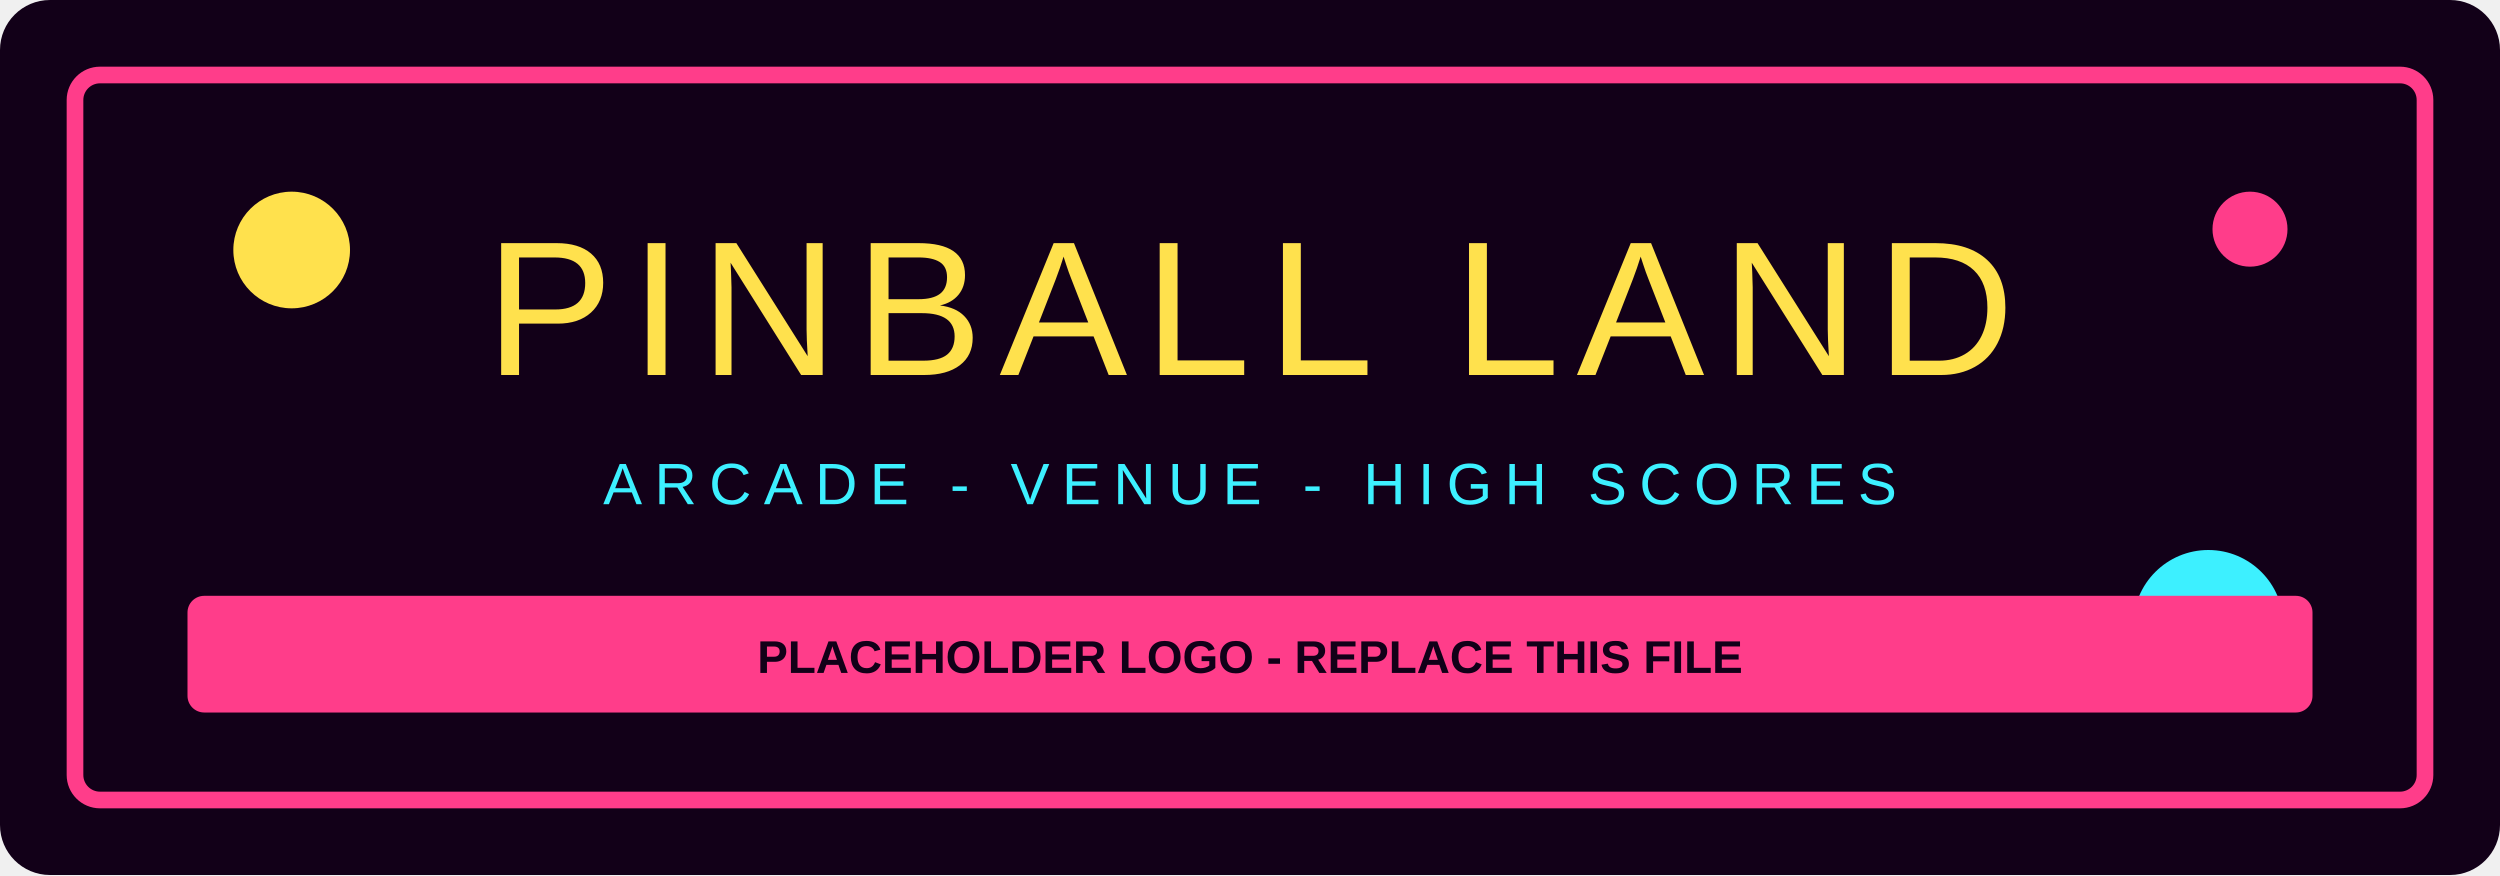
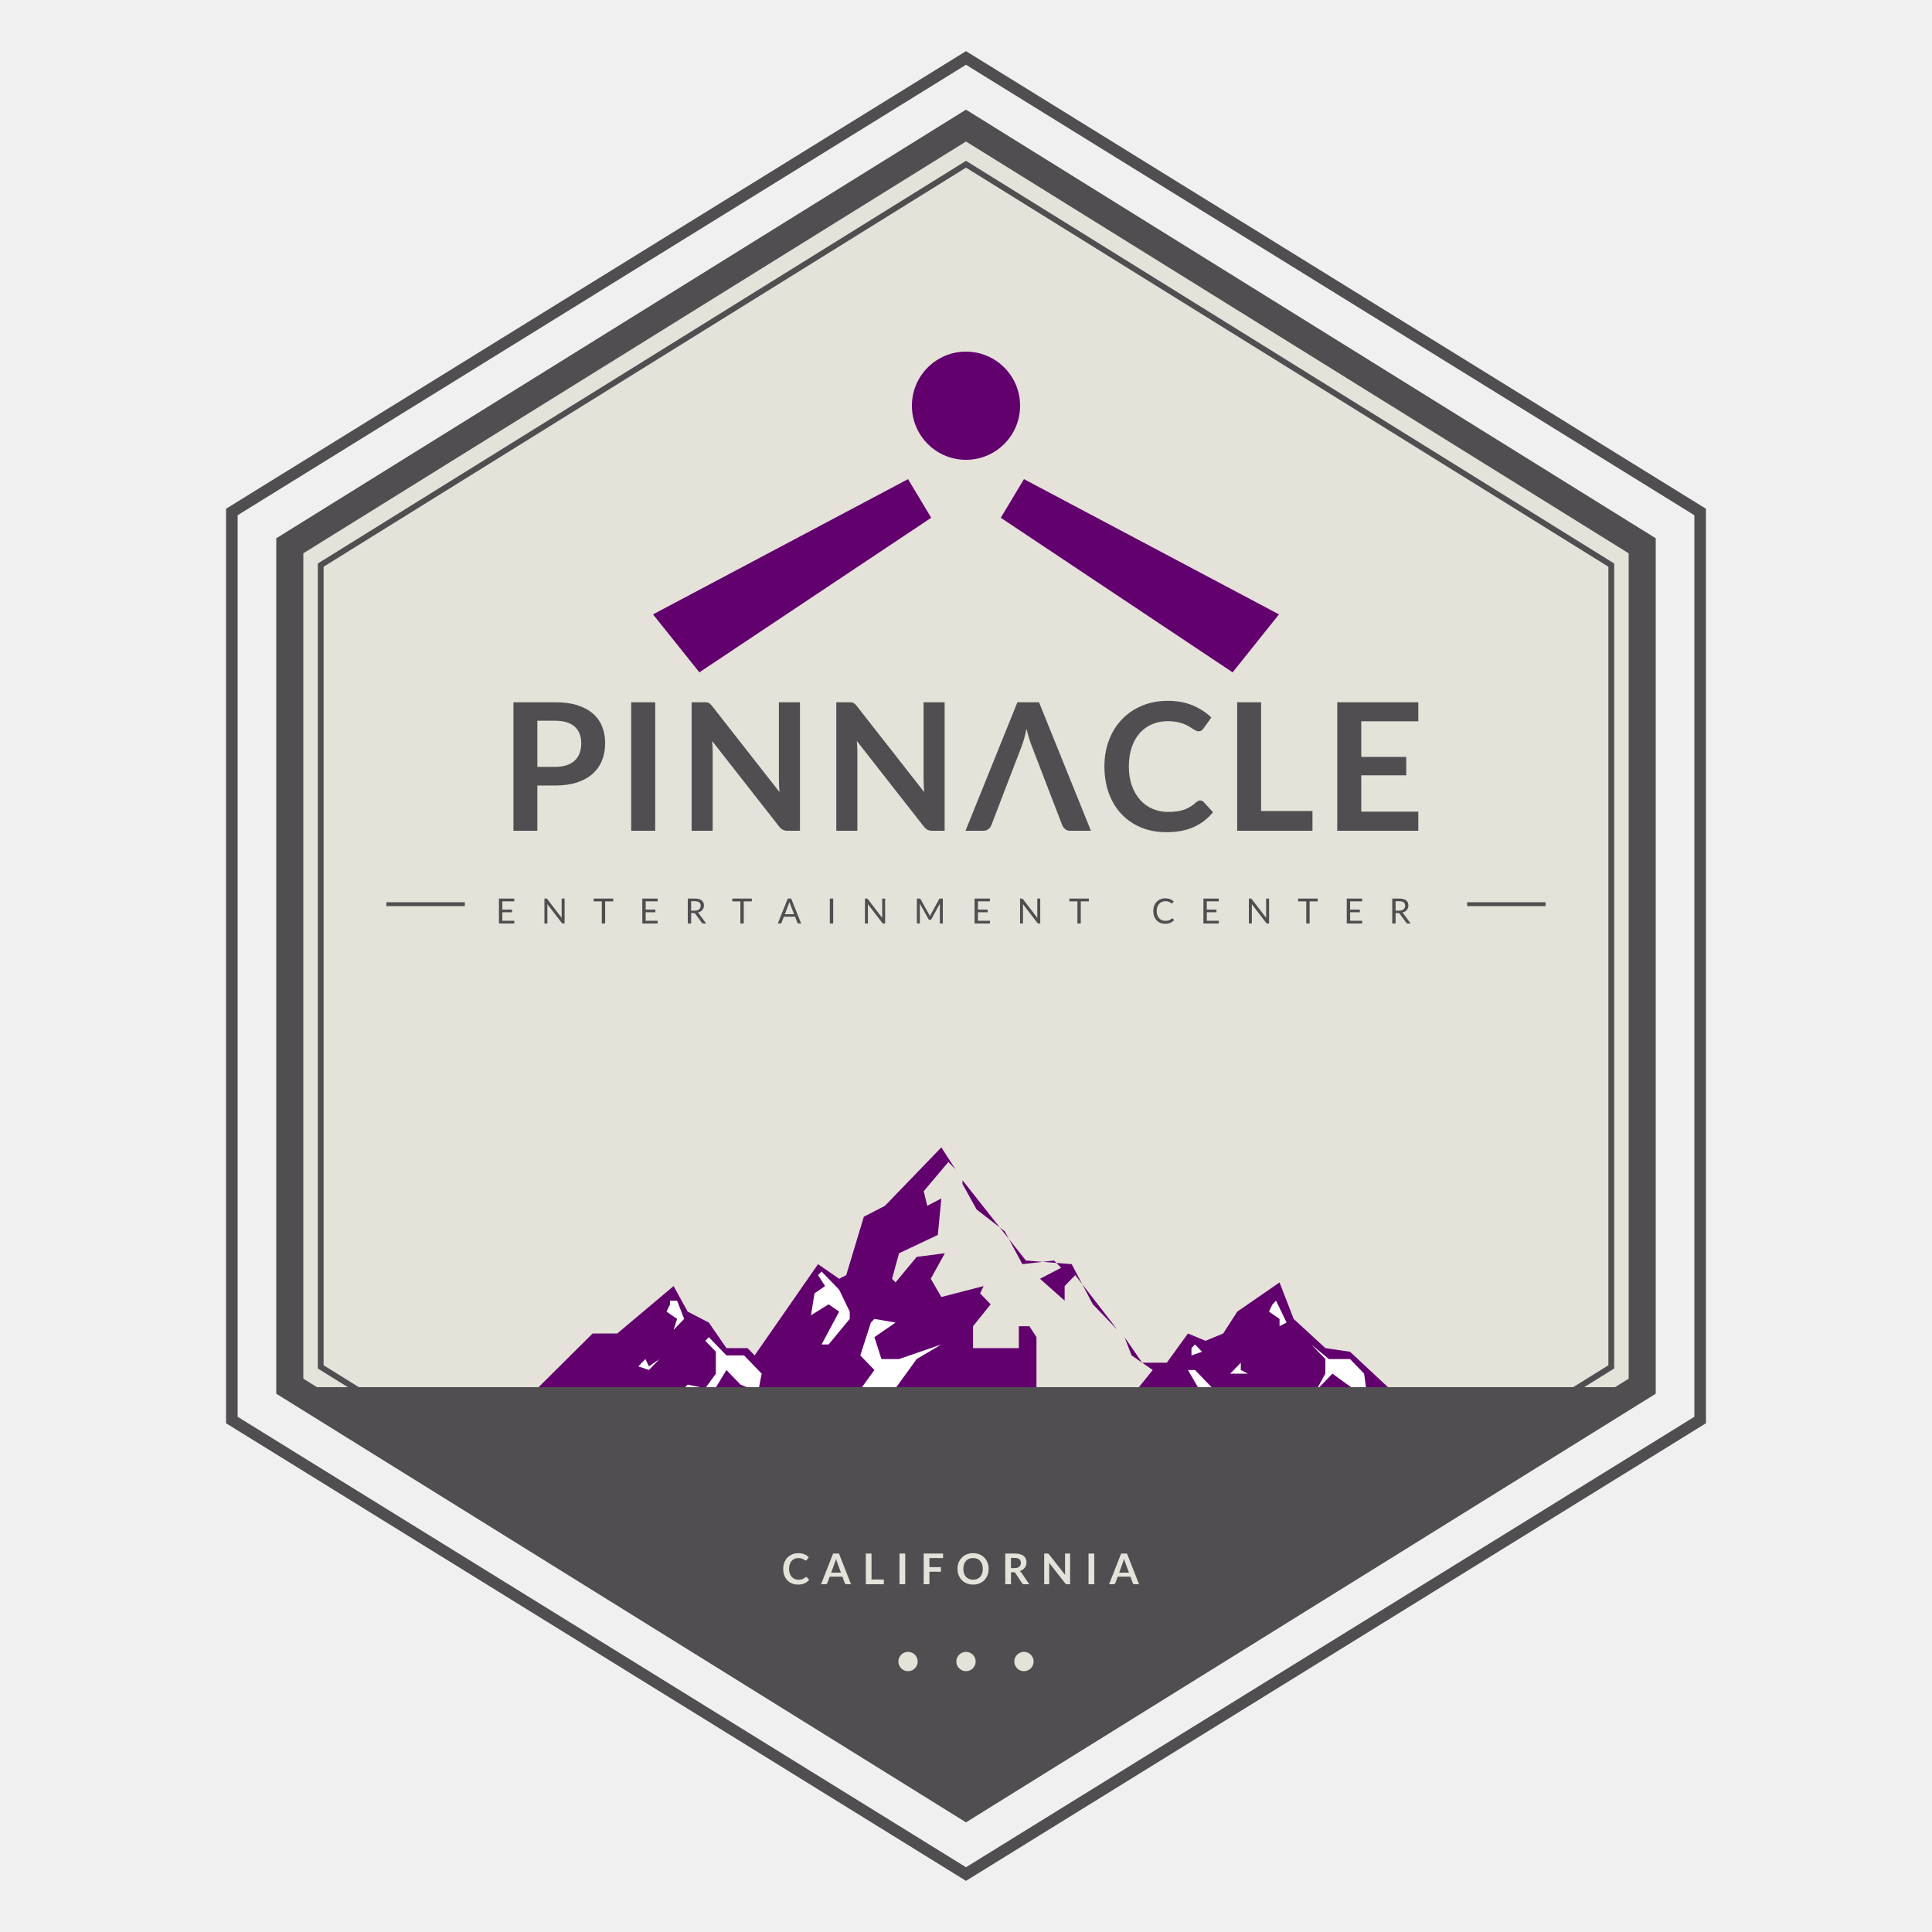
- <svg xmlns="http://www.w3.org/2000/svg" width="1200" height="420" viewBox="0 0 1200 420" role="img" aria-label="Pinball Land placeholder logo">
-   <rect width="1200" height="420" rx="24" fill="#120018" />
-   <rect x="36" y="36" width="1128" height="348" rx="12" fill="none" stroke="#ff3d8a" stroke-width="8" />
-   <circle cx="140" cy="120" r="28" fill="#ffe14d" />
-   <circle cx="1060" cy="300" r="36" fill="#3df0ff" />
-   <circle cx="1080" cy="110" r="18" fill="#ff3d8a" />
-   <text x="600" y="180" text-anchor="middle" fill="#ffe14d" font-family="Impact, 'Arial Black', Arial, sans-serif" font-size="92" letter-spacing="8">PINBALL LAND</text>
-   <text x="600" y="242" text-anchor="middle" fill="#3df0ff" font-family="Arial, Helvetica, sans-serif" font-size="28" letter-spacing="6">ARCADE - VENUE - HIGH SCORES</text>
-   <rect x="90" y="286" width="1020" height="56" rx="8" fill="#ff3d8a" />
-   <text x="600" y="323" text-anchor="middle" fill="#120018" font-family="Arial, Helvetica, sans-serif" font-size="22" font-weight="700">PLACEHOLDER LOGO - REPLACE THIS FILE</text>
+ <svg xmlns="http://www.w3.org/2000/svg" width="1000" height="1000" viewBox="0 0 1000 1000" role="img" aria-label="Pinnacle Entertainment Center California">
+   <polygon points="500.00,30.00 880.00,265.00 880.00,735.00 500.00,970.00 120.00,735.00 120.00,265.00" fill="none" stroke="#504E50" stroke-width="6" />
+   <polygon points="500.00,65.00 850.00,282.50 850.00,717.50 500.00,935.00 150.00,717.50 150.00,282.50" fill="#E5E2DA" stroke="#504E50" stroke-width="14" />
+   <polygon points="500.00,85.00 834.00,292.50 834.00,707.50 500.00,915.00 166.00,707.50 166.00,292.50" fill="#E5E2DA" stroke="#504E50" stroke-width="3" />
+   <circle cx="500" cy="210" r="28" fill="#62006E" />
+   <g fill="#62006E">
+     <path d="M338 318 L470 248 L482 268 L362 348 Z" />
+     <path d="M662 318 L530 248 L518 268 L638 348 Z" />
+   </g>
+   <g transform="translate(258.35 0)">
+     <path fill="#504E50" d="M29.026 396.926Q32.43 396.926 34.96 396.075Q37.49 395.224 39.169 393.637Q40.848 392.05 41.676 389.773Q42.504 387.496 42.504 384.69Q42.504 382.022 41.676 379.86Q40.848 377.698 39.192 376.18Q37.536 374.662 35.006 373.857Q32.476 373.052 29.026 373.052H19.78V396.926ZM29.026 363.484Q35.696 363.484 40.572 365.048Q45.448 366.612 48.622 369.418Q51.796 372.224 53.337 376.134Q54.878 380.044 54.878 384.69Q54.878 389.52 53.268 393.545Q51.658 397.57 48.438 400.468Q45.218 403.366 40.365 404.976Q35.512 406.586 29.026 406.586H19.78V430.0H7.406V363.484Z M80.774 430.0H68.354V363.484H80.774Z M155.706 363.484V430.0H149.358Q147.886 430.0 146.897 429.517Q145.908 429.034 144.988 427.884L110.258 383.54Q110.534 386.576 110.534 389.152V430.0H99.632V363.484H106.118Q106.9 363.484 107.475 363.553Q108.05 363.622 108.487 363.829Q108.924 364.036 109.338 364.427Q109.752 364.818 110.258 365.462L145.126 409.99Q144.988 408.38 144.896 406.816Q144.804 405.252 144.804 403.918V363.484Z M230.592 363.484V430.0H224.244Q222.772 430.0 221.783 429.517Q220.794 429.034 219.874 427.884L185.144 383.54Q185.42 386.576 185.42 389.152V430.0H174.518V363.484H181.004Q181.786 363.484 182.361 363.553Q182.936 363.622 183.373 363.829Q183.81 364.036 184.224 364.427Q184.638 364.818 185.144 365.462L220.012 409.99Q219.874 408.38 219.782 406.816Q219.69 405.252 219.69 403.918V363.484Z M306.306 430.0H295.634Q294.024 430.0 293.012 429.195Q292.0 428.39 291.494 427.194L275.854 386.576Q275.072 384.598 274.336 382.229Q273.6 379.86 272.956 377.238Q271.898 382.528 270.334 386.576L254.74 427.194Q254.372 428.252 253.291 429.126Q252.21 430.0 250.646 430.0H241.4L268.264 363.484H279.442Z M362.838 414.314Q363.85 414.314 364.632 415.096L369.508 420.386Q365.46 425.4 359.549 428.068Q353.638 430.736 345.358 430.736Q337.952 430.736 332.041 428.206Q326.13 425.676 321.944 421.168Q317.758 416.66 315.527 410.404Q313.296 404.148 313.296 396.742Q313.296 389.244 315.688 383.011Q318.08 376.778 322.427 372.27Q326.774 367.762 332.8 365.255Q338.826 362.748 346.14 362.748Q353.408 362.748 359.043 365.14Q364.678 367.532 368.634 371.396L364.494 377.146Q364.126 377.698 363.551 378.112Q362.976 378.526 361.964 378.526Q361.274 378.526 360.538 378.135Q359.802 377.744 358.928 377.169Q358.054 376.594 356.904 375.904Q355.754 375.214 354.236 374.639Q352.718 374.064 350.717 373.673Q348.716 373.282 346.094 373.282Q341.632 373.282 337.929 374.869Q334.226 376.456 331.558 379.469Q328.89 382.482 327.418 386.829Q325.946 391.176 325.946 396.742Q325.946 402.354 327.533 406.724Q329.12 411.094 331.834 414.084Q334.548 417.074 338.228 418.661Q341.908 420.248 346.14 420.248Q348.67 420.248 350.717 419.972Q352.764 419.696 354.489 419.098Q356.214 418.5 357.755 417.557Q359.296 416.614 360.814 415.234Q361.274 414.82 361.78 414.567Q362.286 414.314 362.838 414.314Z M420.98 419.788V430.0H382.018V363.484H394.392V419.788Z M446.232 373.328V391.774H469.508V401.296H446.232V420.11H475.764V430.0H433.812V363.484H475.764V373.328Z" />
+   </g>
+   <line x1="200" y1="468" x2="240.6" y2="468" stroke="#504E50" stroke-width="2" />
+   <line x1="759.4" y1="468" x2="800" y2="468" stroke="#504E50" stroke-width="2" />
+   <g transform="translate(256.61 0)">
+     <path fill="#504E50" d="M9.603 476.578 9.594 478.0H1.647V465.103H9.594V466.525H3.393V470.809H8.415V472.177H3.393V476.578Z M35.634 465.103V478.0H34.761Q34.554 478.0 34.415 477.928Q34.275 477.856 34.14 477.685L26.679 467.965Q26.697 468.19 26.706 468.406Q26.715 468.622 26.715 468.811V478.0H25.185V465.103H26.085Q26.202 465.103 26.283 465.116Q26.364 465.13 26.427 465.161Q26.49 465.193 26.553 465.251Q26.616 465.31 26.688 465.4L34.149 475.111Q34.131 474.877 34.118 474.656Q34.104 474.436 34.104 474.238V465.103Z M60.792 466.57H56.616V478.0H54.879V466.57H50.694V465.103H60.792Z M83.799 476.578 83.79 478.0H75.843V465.103H83.79V466.525H77.589V470.809H82.611V472.177H77.589V476.578Z M102.955 471.349Q103.711 471.349 104.291 471.164Q104.872 470.98 105.263 470.643Q105.655 470.305 105.853 469.837Q106.051 469.369 106.051 468.802Q106.051 467.65 105.295 467.065Q104.539 466.48 103.027 466.48H101.119V471.349ZM108.913 478.0H107.365Q106.888 478.0 106.663 477.631L103.315 473.023Q103.162 472.807 102.986 472.712Q102.811 472.618 102.442 472.618H101.119V478.0H99.382V465.103H103.027Q104.251 465.103 105.142 465.351Q106.033 465.598 106.613 466.066Q107.194 466.534 107.473 467.196Q107.752 467.857 107.752 468.676Q107.752 469.36 107.536 469.954Q107.32 470.548 106.91 471.02Q106.501 471.493 105.911 471.826Q105.322 472.159 104.575 472.33Q104.908 472.519 105.151 472.879Z M132.523 466.57H128.347V478.0H126.61V466.57H122.425V465.103H132.523Z M154.423 473.212 152.398 467.965Q152.308 467.731 152.209 467.421Q152.11 467.11 152.02 466.759Q151.831 467.488 151.633 467.974L149.608 473.212ZM158.059 478.0H156.709Q156.475 478.0 156.331 477.883Q156.187 477.766 156.115 477.586L154.909 474.472H149.122L147.916 477.586Q147.862 477.748 147.709 477.874Q147.556 478.0 147.331 478.0H145.981L151.138 465.103H152.902Z M174.649 478.0H172.903V465.103H174.649Z M201.535 465.103V478.0H200.662Q200.455 478.0 200.316 477.928Q200.176 477.856 200.041 477.685L192.58 467.965Q192.598 468.19 192.607 468.406Q192.616 468.622 192.616 468.811V478.0H191.086V465.103H191.986Q192.103 465.103 192.184 465.116Q192.265 465.13 192.328 465.161Q192.391 465.193 192.454 465.251Q192.517 465.31 192.589 465.4L200.05 475.111Q200.032 474.877 200.019 474.656Q200.005 474.436 200.005 474.238V465.103Z M231.391 465.103V478.0H229.861V468.523Q229.861 468.334 229.875 468.118Q229.888 467.902 229.906 467.677L225.478 475.741Q225.271 476.146 224.848 476.146H224.596Q224.173 476.146 223.966 475.741L219.448 467.641Q219.502 468.118 219.502 468.523V478.0H217.972V465.103H219.259Q219.493 465.103 219.619 465.148Q219.745 465.193 219.862 465.4L224.317 473.338Q224.425 473.554 224.529 473.788Q224.632 474.022 224.722 474.265Q224.812 474.022 224.911 473.784Q225.01 473.545 225.127 473.329L229.501 465.4Q229.609 465.193 229.74 465.148Q229.87 465.103 230.104 465.103Z M255.785 476.578 255.776 478.0H247.829V465.103H255.776V466.525H249.575V470.809H254.597V472.177H249.575V476.578Z M281.816 465.103V478.0H280.943Q280.736 478.0 280.596 477.928Q280.457 477.856 280.322 477.685L272.861 467.965Q272.879 468.19 272.888 468.406Q272.897 468.622 272.897 468.811V478.0H271.367V465.103H272.267Q272.384 465.103 272.465 465.116Q272.546 465.13 272.609 465.161Q272.672 465.193 272.735 465.251Q272.798 465.31 272.87 465.4L280.331 475.111Q280.313 474.877 280.299 474.656Q280.286 474.436 280.286 474.238V465.103Z M306.974 466.57H302.798V478.0H301.061V466.57H296.876V465.103H306.974Z M350.162 475.336Q350.306 475.336 350.414 475.453L351.107 476.2Q350.315 477.118 349.186 477.631Q348.056 478.144 346.454 478.144Q345.068 478.144 343.934 477.663Q342.8 477.181 341.999 476.312Q341.198 475.444 340.757 474.229Q340.316 473.014 340.316 471.556Q340.316 470.098 340.775 468.883Q341.234 467.668 342.067 466.795Q342.899 465.922 344.06 465.441Q345.221 464.959 346.625 464.959Q348.002 464.959 349.055 465.4Q350.108 465.841 350.909 466.597L350.333 467.398Q350.279 467.488 350.194 467.547Q350.108 467.605 349.964 467.605Q349.802 467.605 349.568 467.43Q349.334 467.254 348.956 467.038Q348.578 466.822 348.011 466.647Q347.444 466.471 346.616 466.471Q345.617 466.471 344.789 466.817Q343.961 467.164 343.363 467.821Q342.764 468.478 342.431 469.423Q342.098 470.368 342.098 471.556Q342.098 472.762 342.445 473.707Q342.791 474.652 343.39 475.304Q343.988 475.957 344.803 476.299Q345.617 476.641 346.562 476.641Q347.138 476.641 347.602 476.573Q348.065 476.506 348.457 476.362Q348.848 476.218 349.186 475.998Q349.523 475.777 349.856 475.471Q350.009 475.336 350.162 475.336Z M374.231 476.578 374.222 478.0H366.275V465.103H374.222V466.525H368.021V470.809H373.043V472.177H368.021V476.578Z M400.262 465.103V478.0H399.389Q399.182 478.0 399.043 477.928Q398.903 477.856 398.768 477.685L391.307 467.965Q391.325 468.19 391.334 468.406Q391.343 468.622 391.343 468.811V478.0H389.813V465.103H390.713Q390.83 465.103 390.911 465.116Q390.992 465.13 391.055 465.161Q391.118 465.193 391.181 465.251Q391.244 465.31 391.316 465.4L398.777 475.111Q398.759 474.877 398.746 474.656Q398.732 474.436 398.732 474.238V465.103Z M425.421 466.57H421.245V478.0H419.508V466.57H415.323V465.103H425.421Z M448.428 476.578 448.419 478.0H440.472V465.103H448.419V466.525H442.218V470.809H447.24V472.177H442.218V476.578Z M467.583 471.349Q468.339 471.349 468.919 471.164Q469.5 470.98 469.891 470.643Q470.283 470.305 470.481 469.837Q470.679 469.369 470.679 468.802Q470.679 467.65 469.923 467.065Q469.167 466.48 467.655 466.48H465.747V471.349ZM473.541 478.0H471.993Q471.516 478.0 471.291 477.631L467.943 473.023Q467.79 472.807 467.614 472.712Q467.439 472.618 467.07 472.618H465.747V478.0H464.01V465.103H467.655Q468.879 465.103 469.77 465.351Q470.661 465.598 471.241 466.066Q471.822 466.534 472.101 467.196Q472.38 467.857 472.38 468.676Q472.38 469.36 472.164 469.954Q471.948 470.548 471.538 471.02Q471.129 471.493 470.539 471.826Q469.95 472.159 469.203 472.33Q469.536 472.519 469.779 472.879Z" />
+   </g>
+   <path fill="#62006E" d="M487.24,593.89 L494.53,605.22 L490.88,601.44 L478.12,616.56 L479.94,624.11 L487.24,620.33 L485.41,639.22 L465.35,648.67 L461.71,661.89 L463.53,663.78 L474.47,650.56 L489.06,648.67 L481.76,661.89 L487.24,671.33 L509.12,665.67 L507.29,669.44 L512.76,675.11 L503.65,686.44 L503.65,697.78 L527.35,697.78 L527.35,686.44 L532.82,686.44 L536.47,692.11 L536.47,726.11 L549.24,728.00 L551.06,720.44 L558.35,720.44 L571.12,729.89 L587.53,720.44 L596.65,709.11 L585.71,701.56 L582.06,692.11 L591.18,705.33 L603.94,705.33 L614.88,690.22 L624.00,694.00 L633.12,690.22 L640.41,678.89 L662.29,663.78 L669.59,682.67 L686.00,697.78 L698.76,699.67 L735.24,733.67 L704.24,741.22 L625.82,743.11 L520.06,743.11 L492.71,737.44 L428.88,743.11 L403.35,737.44 L363.24,739.33 L359.59,733.67 L292.12,739.33 L283.00,733.67 L261.12,735.56 L306.71,690.22 L319.47,690.22 L348.65,665.67 L355.94,678.89 L366.88,684.56 L376.00,697.78 L386.94,697.78 L390.59,701.56 L423.41,654.33 L434.35,661.89 L438.00,660.00 L447.12,629.78 L458.06,624.11 L485.41,595.78 Z M498.18,610.89 L531.00,652.44 L554.71,654.33 L565.65,675.11 L578.41,688.33 L556.53,660.00 L551.06,665.67 L551.06,673.22 L538.29,661.89 L549.24,656.22 L545.59,652.44 L529.18,654.33 L520.06,637.33 L505.47,626.00 L498.18,612.78 Z" />
+   <path fill="#FFFFFF" d="M425.24,658.11 L434.35,667.56 L439.82,678.89 L439.82,682.67 L428.88,695.89 L425.24,695.89 L434.35,678.89 L428.88,675.11 L419.76,680.78 L421.59,669.44 L427.06,665.67 L423.41,660.00 Z M346.82,673.22 L350.47,673.22 L354.12,682.67 L348.65,688.33 L350.47,682.67 L345.00,678.89 L346.82,675.11 Z M660.47,673.22 L665.94,684.56 L662.29,686.44 L662.29,682.67 L656.82,678.89 L658.65,675.11 Z M452.59,682.67 L463.53,684.56 L452.59,692.11 L456.24,703.44 L465.35,703.44 L487.24,695.89 L474.47,703.44 L458.06,726.11 L441.65,724.22 L452.59,709.11 L445.29,701.56 L450.76,684.56 Z M366.88,692.11 L376.00,701.56 L385.12,701.56 L394.24,711.00 L392.41,720.44 L383.29,716.67 L376.00,709.11 L366.88,724.22 L354.12,724.22 L352.29,720.44 L355.94,716.67 L365.06,718.56 L370.53,711.00 L370.53,699.67 L365.06,694.00 Z M618.53,695.89 L622.18,699.67 L616.71,701.56 L616.71,697.78 Z M678.71,695.89 L687.82,703.44 L698.76,703.44 L706.06,711.00 L707.88,724.22 L689.65,711.00 L682.35,718.56 L682.35,724.22 L671.41,729.89 L667.76,720.44 L678.71,724.22 L686.00,711.00 L686.00,703.44 L680.53,697.78 Z M334.06,703.44 L335.88,707.22 L341.35,703.44 L335.88,709.11 L330.41,707.22 L332.24,705.33 Z M642.24,705.33 L642.24,709.11 L645.88,711.00 L636.76,711.00 L640.41,707.22 Z M613.06,709.11 L618.53,709.11 L627.65,718.56 L620.35,718.56 L614.88,709.11 Z" />
+   <polygon points="155,718 845,718 500,935" fill="#504E50" />
+   <g transform="translate(404.54 0)">
+     <path fill="#E5E2DA" d="M12.694 816.249Q12.936 816.249 13.123 816.436L14.289 817.701Q13.321 818.9 11.907 819.538Q10.494 820.176 8.514 820.176Q6.743 820.176 5.329 819.571Q3.916 818.966 2.915 817.888Q1.914 816.81 1.381 815.314Q0.847 813.818 0.847 812.047Q0.847 810.254 1.419 808.764Q1.991 807.273 3.03 806.195Q4.07 805.117 5.511 804.517Q6.952 803.918 8.701 803.918Q10.439 803.918 11.787 804.49Q13.134 805.062 14.08 805.986L13.09 807.361Q13.002 807.493 12.864 807.592Q12.727 807.691 12.485 807.691Q12.32 807.691 12.144 807.598Q11.968 807.504 11.759 807.367Q11.55 807.229 11.275 807.064Q11.0 806.899 10.637 806.762Q10.274 806.624 9.796 806.531Q9.317 806.437 8.69 806.437Q7.623 806.437 6.737 806.817Q5.852 807.196 5.214 807.917Q4.576 808.637 4.224 809.677Q3.872 810.716 3.872 812.047Q3.872 813.389 4.252 814.434Q4.631 815.479 5.28 816.194Q5.929 816.909 6.809 817.288Q7.689 817.668 8.701 817.668Q9.306 817.668 9.796 817.602Q10.285 817.536 10.697 817.393Q11.11 817.25 11.479 817.024Q11.847 816.799 12.21 816.469Q12.32 816.37 12.441 816.31Q12.562 816.249 12.694 816.249Z M30.728 813.994 28.792 808.703Q28.649 808.351 28.495 807.867Q28.341 807.383 28.187 806.822Q28.044 807.383 27.89 807.872Q27.736 808.362 27.593 808.725L25.668 813.994ZM35.953 820.0H33.665Q33.28 820.0 33.038 819.808Q32.796 819.615 32.675 819.329L31.487 816.084H24.898L23.71 819.329Q23.622 819.582 23.369 819.791Q23.116 820.0 22.742 820.0H20.432L26.691 804.094H29.705Z M52.92 817.558V820.0H43.603V804.094H46.562V817.558Z M64.002 820.0H61.032V804.094H64.002Z M76.525 806.448V811.156H82.487V813.521H76.525V820.0H73.555V804.094H83.587V806.448Z M107.176 812.047Q107.176 813.796 106.598 815.287Q106.021 816.777 104.965 817.866Q103.909 818.955 102.424 819.566Q100.939 820.176 99.124 820.176Q97.32 820.176 95.835 819.566Q94.35 818.955 93.288 817.866Q92.227 816.777 91.644 815.287Q91.061 813.796 91.061 812.047Q91.061 810.298 91.644 808.808Q92.227 807.317 93.288 806.228Q94.35 805.139 95.835 804.529Q97.32 803.918 99.124 803.918Q100.334 803.918 101.401 804.198Q102.468 804.479 103.359 804.99Q104.25 805.502 104.959 806.234Q105.669 806.965 106.164 807.867Q106.659 808.769 106.917 809.825Q107.176 810.881 107.176 812.047ZM104.151 812.047Q104.151 810.738 103.799 809.698Q103.447 808.659 102.798 807.933Q102.149 807.207 101.219 806.822Q100.29 806.437 99.124 806.437Q97.958 806.437 97.028 806.822Q96.099 807.207 95.444 807.933Q94.79 808.659 94.438 809.698Q94.086 810.738 94.086 812.047Q94.086 813.356 94.438 814.395Q94.79 815.435 95.444 816.155Q96.099 816.876 97.028 817.261Q97.958 817.646 99.124 817.646Q100.29 817.646 101.219 817.261Q102.149 816.876 102.798 816.155Q103.447 815.435 103.799 814.395Q104.151 813.356 104.151 812.047Z M120.59 811.662Q121.426 811.662 122.047 811.453Q122.669 811.244 123.07 810.875Q123.472 810.507 123.67 810.001Q123.868 809.495 123.868 808.89Q123.868 807.68 123.07 807.031Q122.273 806.382 120.634 806.382H118.742V811.662ZM128.202 820.0H125.529Q124.77 820.0 124.429 819.406L121.085 814.313Q120.898 814.027 120.672 813.906Q120.447 813.785 120.007 813.785H118.742V820.0H115.783V804.094H120.634Q122.251 804.094 123.411 804.429Q124.572 804.765 125.314 805.37Q126.057 805.975 126.409 806.817Q126.761 807.658 126.761 808.67Q126.761 809.473 126.524 810.188Q126.288 810.903 125.842 811.486Q125.397 812.069 124.742 812.509Q124.088 812.949 123.252 813.202Q123.538 813.367 123.78 813.592Q124.022 813.818 124.22 814.126Z M149.338 804.094V820.0H147.82Q147.468 820.0 147.231 819.885Q146.995 819.769 146.775 819.494L138.47 808.89Q138.536 809.616 138.536 810.232V820.0H135.929V804.094H137.48Q137.667 804.094 137.804 804.111Q137.942 804.127 138.046 804.177Q138.151 804.226 138.25 804.32Q138.349 804.413 138.47 804.567L146.808 815.215Q146.775 814.83 146.753 814.456Q146.731 814.082 146.731 813.763V804.094Z M161.85 820.0H158.88V804.094H161.85Z M179.807 813.994 177.871 808.703Q177.728 808.351 177.574 807.867Q177.42 807.383 177.266 806.822Q177.123 807.383 176.969 807.872Q176.815 808.362 176.672 808.725L174.747 813.994ZM185.032 820.0H182.744Q182.359 820.0 182.117 819.808Q181.875 819.615 181.754 819.329L180.566 816.084H173.977L172.789 819.329Q172.701 819.582 172.448 819.791Q172.195 820.0 171.821 820.0H169.511L175.77 804.094H178.784Z" />
+   </g>
+   <circle cx="470" cy="860" r="5" fill="#E5E2DA" />
+   <circle cx="500" cy="860" r="5" fill="#E5E2DA" />
+   <circle cx="530" cy="860" r="5" fill="#E5E2DA" />
</svg>
